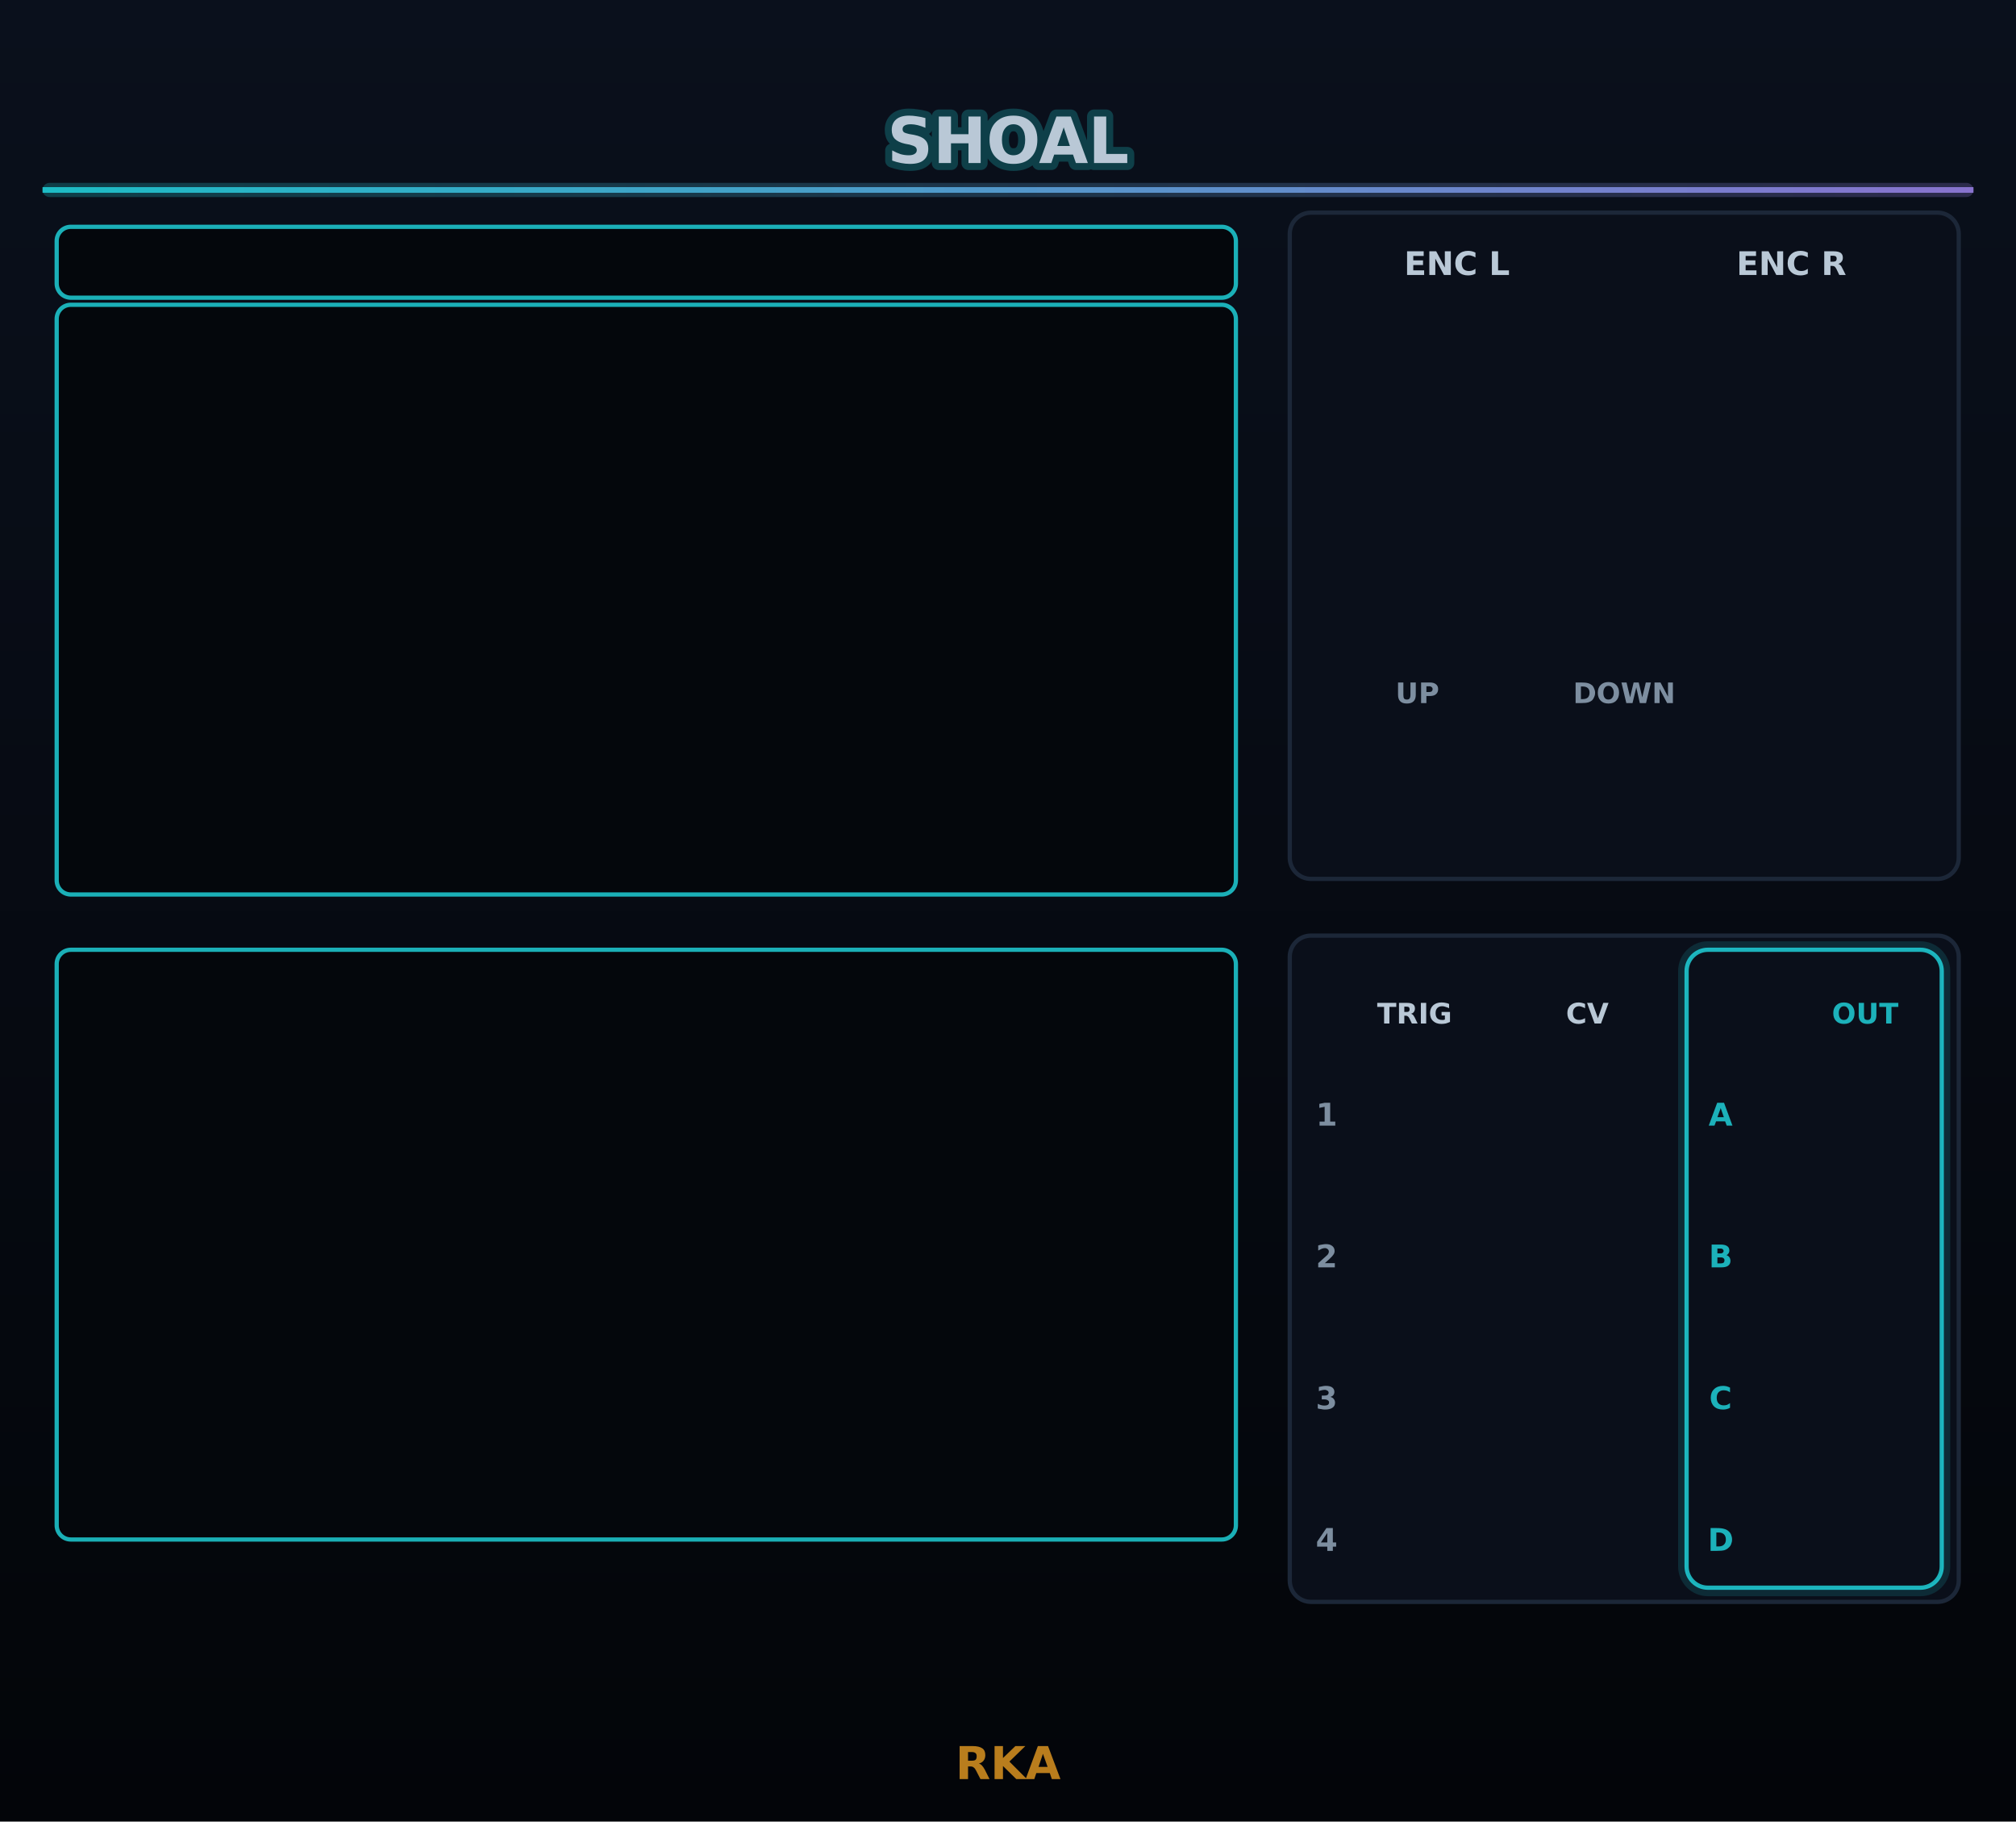
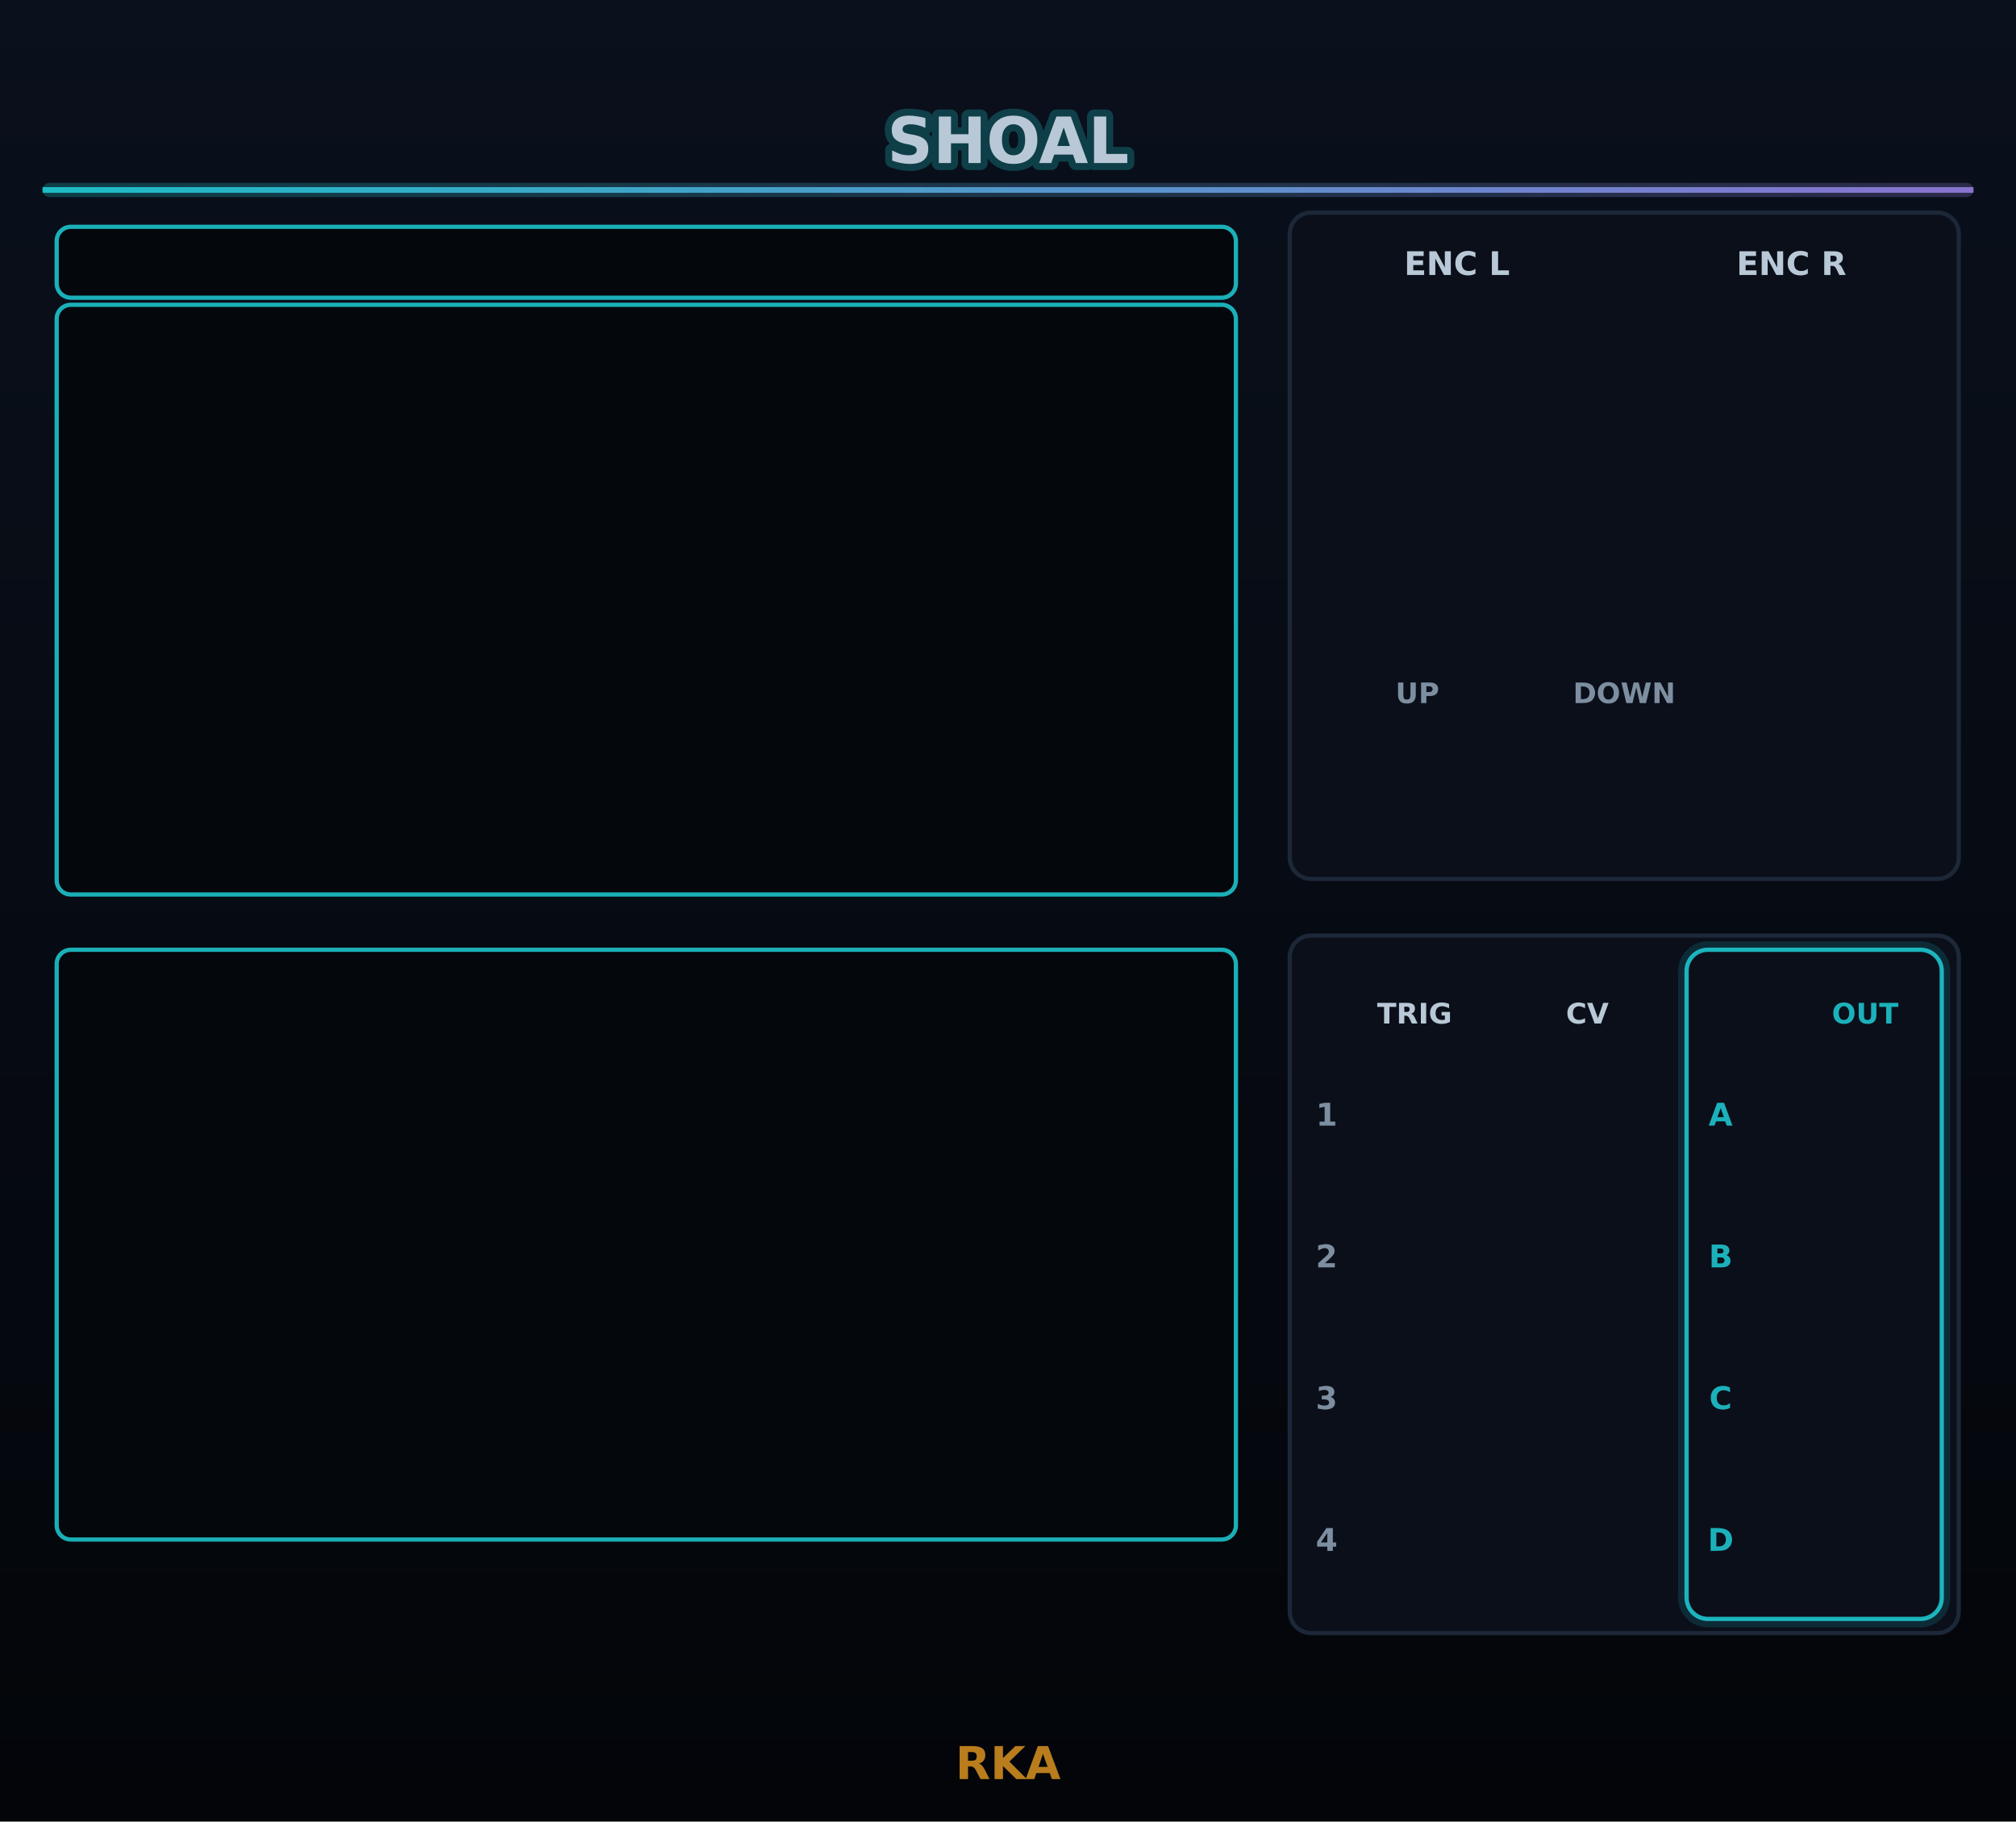
<svg xmlns="http://www.w3.org/2000/svg" width="142.24mm" height="128.5mm" viewBox="0 0 142.24 128.5">
  <defs>
    <linearGradient id="bg" x1="0" y1="0" x2="0" y2="128.5" gradientUnits="userSpaceOnUse">
      <stop offset="0" stop-color="#0a101c" />
      <stop offset="1" stop-color="#030509" />
    </linearGradient>
    <linearGradient id="rule" x1="3" y1="0" x2="139.24" y2="0" gradientUnits="userSpaceOnUse">
      <stop offset="0" stop-color="#22e6ef" />
      <stop offset="1" stop-color="#a78bfa" />
    </linearGradient>
  </defs>
  <rect width="142.24" height="128.5" fill="url(#bg)" />
  <text x="71.12" y="11.50" font-family="DejaVu Sans" font-size="4.5" font-weight="bold" text-anchor="middle" fill="#22e6ef" stroke="#22e6ef" stroke-width="0.99" stroke-linejoin="round" opacity="0.22">SHOAL</text>
  <text x="71.12" y="11.50" font-family="DejaVu Sans" font-size="4.5" font-weight="bold" text-anchor="middle" fill="#b9c8d6">SHOAL</text>
  <rect x="3" y="12.9" width="136.24" height="1.0" rx="0.5" fill="url(#rule)" opacity="0.22" />
  <rect x="3" y="13.2" width="136.24" height="0.4" fill="url(#rule)" opacity="0.75" />
  <rect x="91.0" y="15.0" width="47.2" height="47.0" rx="1.5" fill="#0a0f1a" stroke="#1c2738" stroke-width="0.3" stroke-opacity="1.0" />
-   <rect x="91.0" y="66.0" width="47.2" height="47.0" rx="1.5" fill="#0a0f1a" stroke="#1c2738" stroke-width="0.3" stroke-opacity="1.0" />
-   <rect x="119.0" y="67.0" width="18.0" height="45.0" rx="1.5" fill="none" stroke="#22e6ef" stroke-width="1.2" opacity="0.13" />
-   <rect x="119.0" y="67.0" width="18.0" height="45.0" rx="1.5" fill="#0a0f1a" stroke="#22e6ef" stroke-width="0.3" stroke-opacity="0.75" />
+   <rect x="91.0" y="66.0" width="47.2" height="49.2" rx="1.5" fill="#0a0f1a" stroke="#1c2738" stroke-width="0.3" stroke-opacity="1.0" />
+   <rect x="119.0" y="67.0" width="18.0" height="47.2" rx="1.5" fill="none" stroke="#22e6ef" stroke-width="1.2" opacity="0.13" />
+   <rect x="119.0" y="67.0" width="18.0" height="47.2" rx="1.5" fill="#0a0f1a" stroke="#22e6ef" stroke-width="0.3" stroke-opacity="0.75" />
  <rect x="4.0" y="16.0" width="83.2" height="5.0" rx="1.0" fill="#04070c" stroke="#22e6ef" stroke-width="0.3" stroke-opacity="0.75" />
  <rect x="4.0" y="21.5" width="83.2" height="41.6" rx="1.0" fill="#04070c" stroke="#22e6ef" stroke-width="0.3" stroke-opacity="0.75" />
  <rect x="4.0" y="67.0" width="83.2" height="41.6" rx="1.0" fill="#04070c" stroke="#22e6ef" stroke-width="0.3" stroke-opacity="0.75" />
  <text x="102.80" y="19.40" font-family="DejaVu Sans" font-size="2.3" font-weight="bold" text-anchor="middle" fill="#b9c8d6">ENC L</text>
  <text x="126.40" y="19.40" font-family="DejaVu Sans" font-size="2.3" font-weight="bold" text-anchor="middle" fill="#b9c8d6">ENC R</text>
  <text x="100.00" y="49.60" font-family="DejaVu Sans" font-size="2.0" font-weight="bold" text-anchor="middle" fill="#7d8ea0">UP</text>
  <text x="114.60" y="49.60" font-family="DejaVu Sans" font-size="2.0" font-weight="bold" text-anchor="middle" fill="#7d8ea0">DOWN</text>
  <text x="99.80" y="72.20" font-family="DejaVu Sans" font-size="2.0" font-weight="bold" text-anchor="middle" fill="#b9c8d6">TRIG</text>
  <text x="112.00" y="72.20" font-family="DejaVu Sans" font-size="2.0" font-weight="bold" text-anchor="middle" fill="#b9c8d6">CV</text>
  <text x="131.60" y="72.20" font-family="DejaVu Sans" font-size="2.0" font-weight="bold" text-anchor="middle" fill="#22e6ef" fill-opacity="0.75">OUT</text>
  <text x="93.60" y="79.40" font-family="DejaVu Sans" font-size="2.2" font-weight="bold" text-anchor="middle" fill="#7d8ea0">1</text>
  <text x="93.60" y="89.40" font-family="DejaVu Sans" font-size="2.2" font-weight="bold" text-anchor="middle" fill="#7d8ea0">2</text>
  <text x="93.60" y="99.40" font-family="DejaVu Sans" font-size="2.2" font-weight="bold" text-anchor="middle" fill="#7d8ea0">3</text>
  <text x="93.60" y="109.40" font-family="DejaVu Sans" font-size="2.2" font-weight="bold" text-anchor="middle" fill="#7d8ea0">4</text>
  <text x="121.40" y="79.40" font-family="DejaVu Sans" font-size="2.2" font-weight="bold" text-anchor="middle" fill="#22e6ef" fill-opacity="0.75">A</text>
  <text x="121.40" y="89.40" font-family="DejaVu Sans" font-size="2.2" font-weight="bold" text-anchor="middle" fill="#22e6ef" fill-opacity="0.75">B</text>
  <text x="121.40" y="99.40" font-family="DejaVu Sans" font-size="2.2" font-weight="bold" text-anchor="middle" fill="#22e6ef" fill-opacity="0.75">C</text>
  <text x="121.40" y="109.40" font-family="DejaVu Sans" font-size="2.2" font-weight="bold" text-anchor="middle" fill="#22e6ef" fill-opacity="0.75">D</text>
  <text x="71.12" y="125.50" font-family="DejaVu Sans" font-size="3.2" font-weight="bold" text-anchor="middle" fill="#f5a623" fill-opacity="0.75">RKA</text>
  <g id="components" style="display:none">
    <circle id="widget-ENC_L" cx="102.8" cy="29.0" r="1" fill="#ffff00" />
    <circle id="widget-ENC_R" cx="126.4" cy="29.0" r="1" fill="#ffff00" />
    <circle id="param-ENC_L_PUSH" cx="102.8" cy="43.5" r="1" fill="#ff0000" />
    <circle id="param-ENC_R_PUSH" cx="126.4" cy="43.5" r="1" fill="#ff0000" />
    <circle id="param-UP" cx="100.0" cy="55.0" r="1" fill="#ff0000" />
    <circle id="param-DOWN" cx="114.6" cy="55.0" r="1" fill="#ff0000" />
    <circle id="input-TR1" cx="99.8" cy="78.6" r="1" fill="#00ff00" />
    <circle id="input-TR2" cx="99.8" cy="88.6" r="1" fill="#00ff00" />
    <circle id="input-TR3" cx="99.8" cy="98.6" r="1" fill="#00ff00" />
    <circle id="input-TR4" cx="99.8" cy="108.6" r="1" fill="#00ff00" />
    <circle id="light-TR1" cx="106.0" cy="78.6" r="1" fill="#ff00ff" />
    <circle id="light-TR2" cx="106.0" cy="88.6" r="1" fill="#ff00ff" />
    <circle id="light-TR3" cx="106.0" cy="98.6" r="1" fill="#ff00ff" />
    <circle id="light-TR4" cx="106.0" cy="108.6" r="1" fill="#ff00ff" />
    <circle id="input-CV1" cx="112.0" cy="78.6" r="1" fill="#00ff00" />
    <circle id="input-CV2" cx="112.0" cy="88.6" r="1" fill="#00ff00" />
    <circle id="input-CV3" cx="112.0" cy="98.6" r="1" fill="#00ff00" />
    <circle id="input-CV4" cx="112.0" cy="108.6" r="1" fill="#00ff00" />
    <circle id="light-A" cx="124.9" cy="78.6" r="1" fill="#ff00ff" />
    <circle id="light-B" cx="124.9" cy="88.6" r="1" fill="#ff00ff" />
    <circle id="light-C" cx="124.9" cy="98.6" r="1" fill="#ff00ff" />
    <circle id="light-D" cx="124.9" cy="108.6" r="1" fill="#ff00ff" />
    <circle id="output-A" cx="131.6" cy="78.6" r="1" fill="#0000ff" />
    <circle id="output-B" cx="131.6" cy="88.6" r="1" fill="#0000ff" />
    <circle id="output-C" cx="131.6" cy="98.6" r="1" fill="#0000ff" />
    <circle id="output-D" cx="131.6" cy="108.6" r="1" fill="#0000ff" />
  </g>
</svg>
